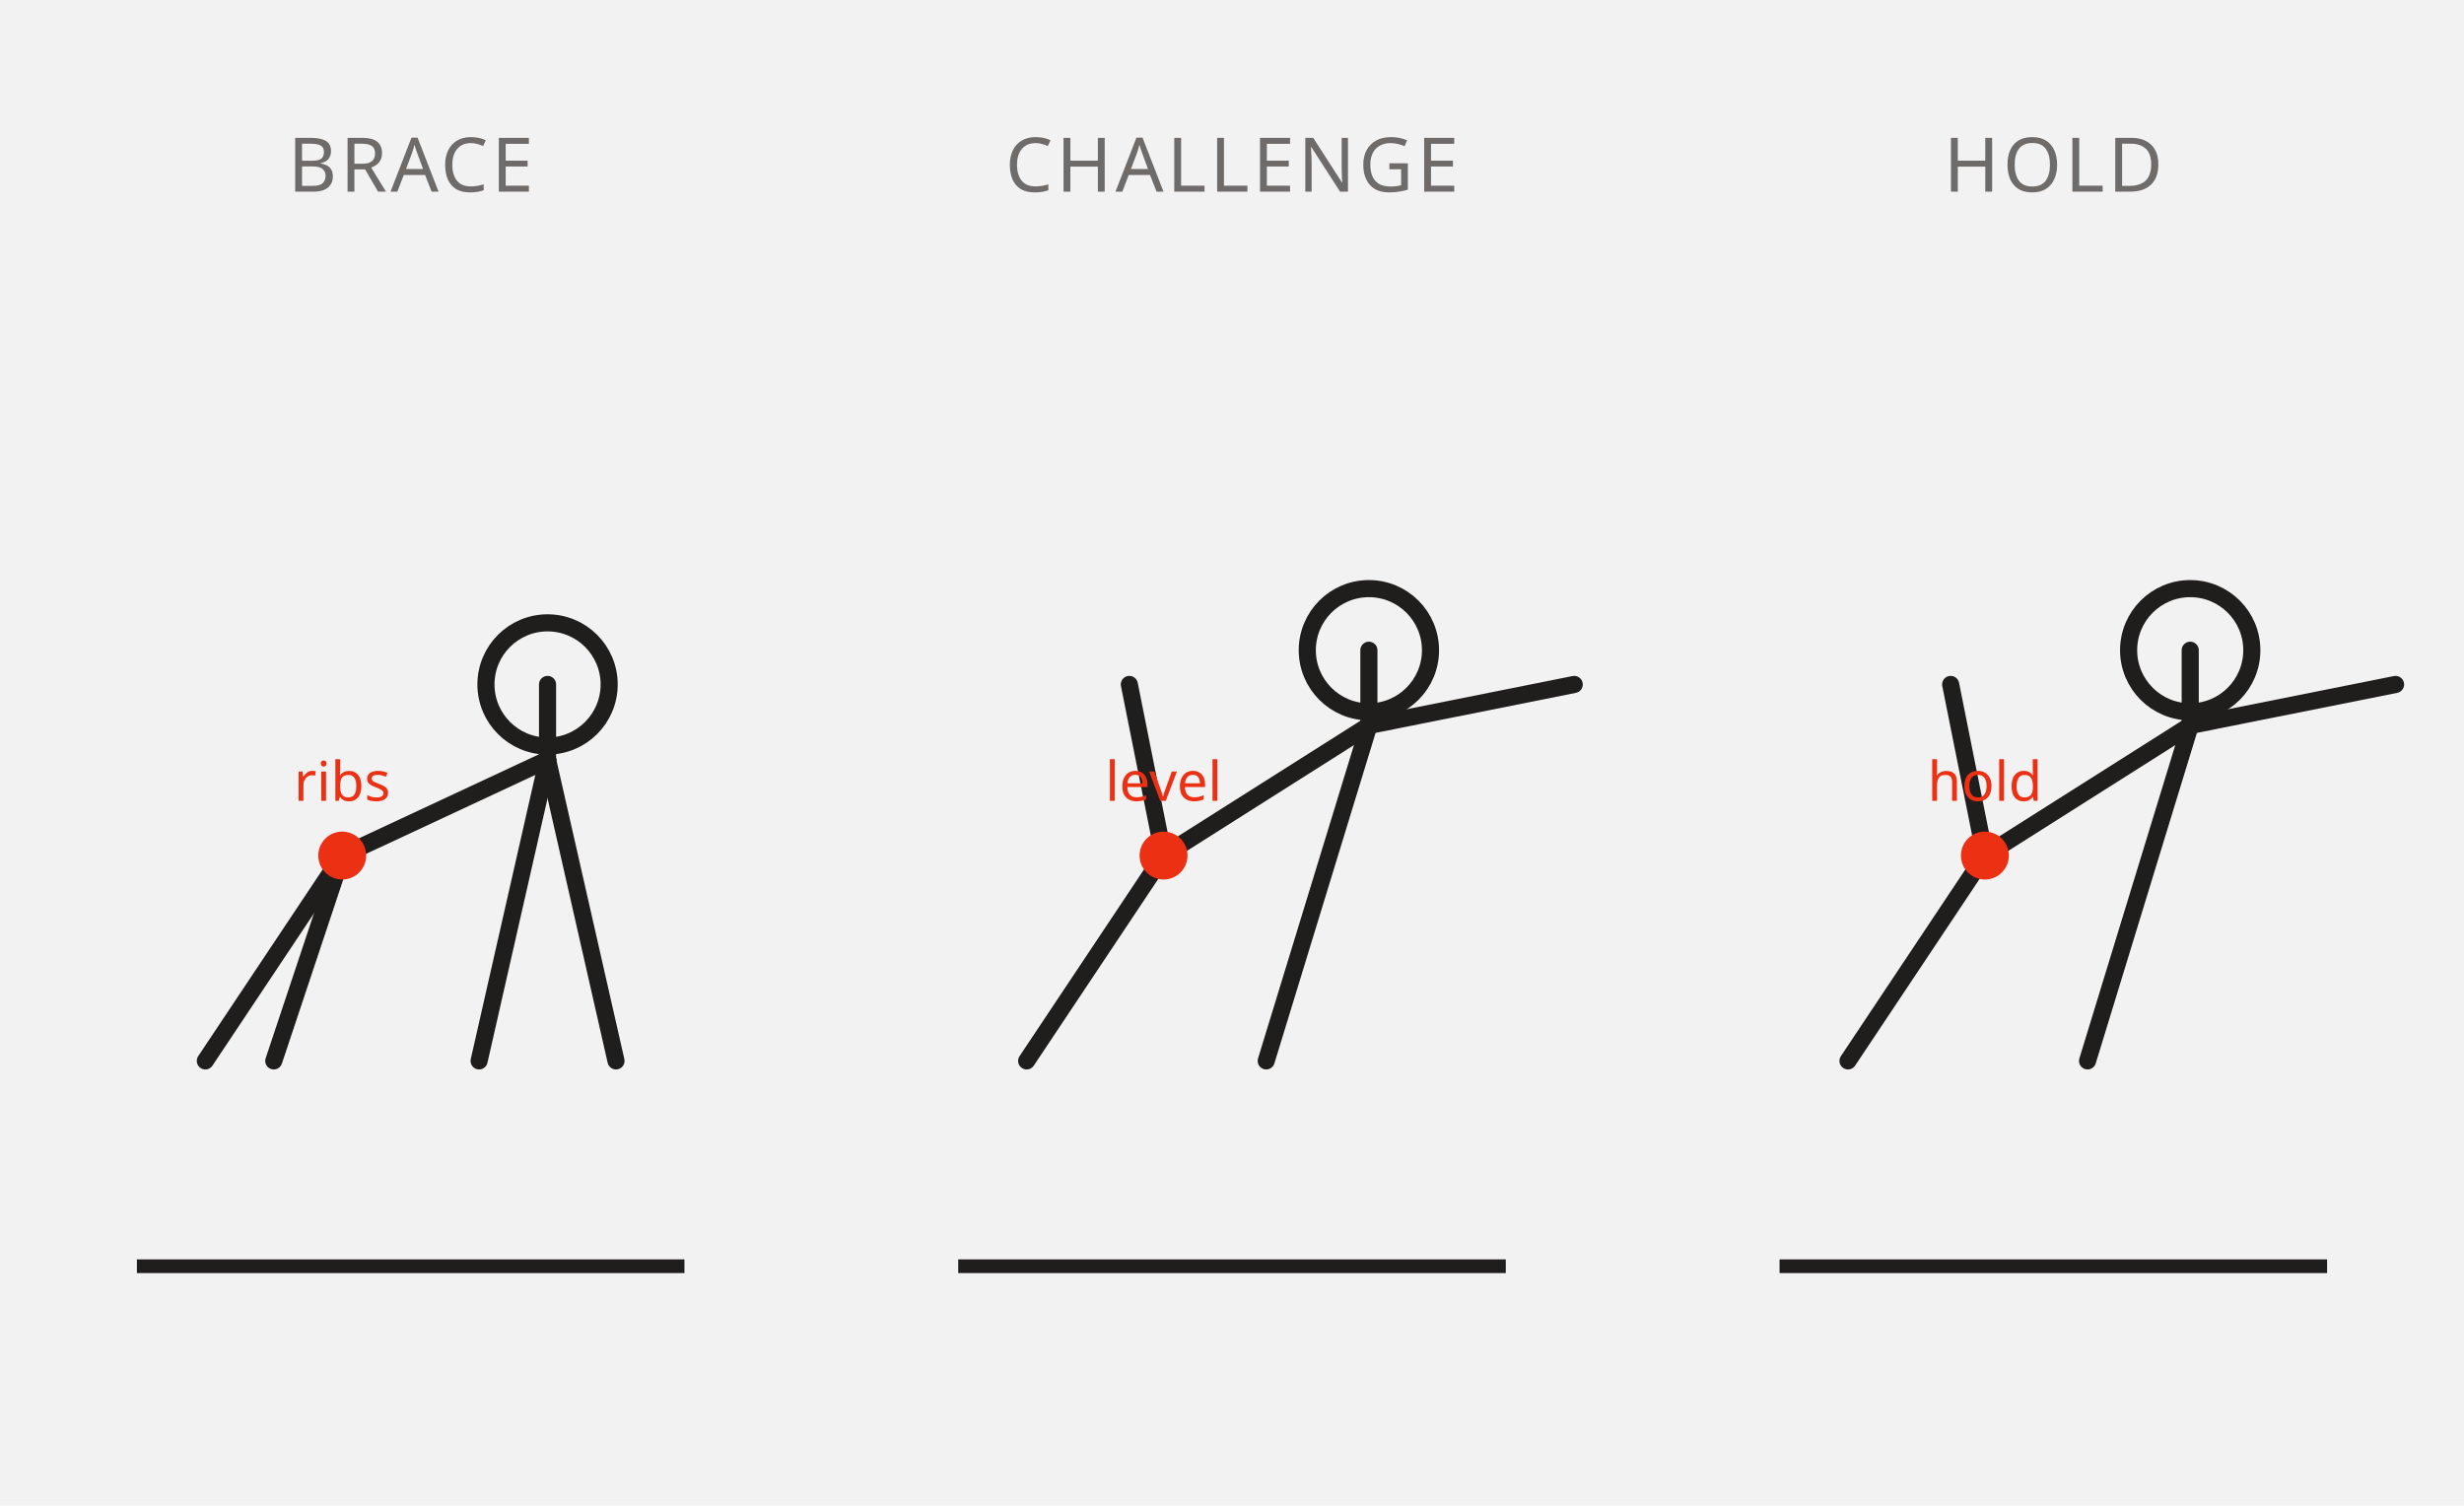
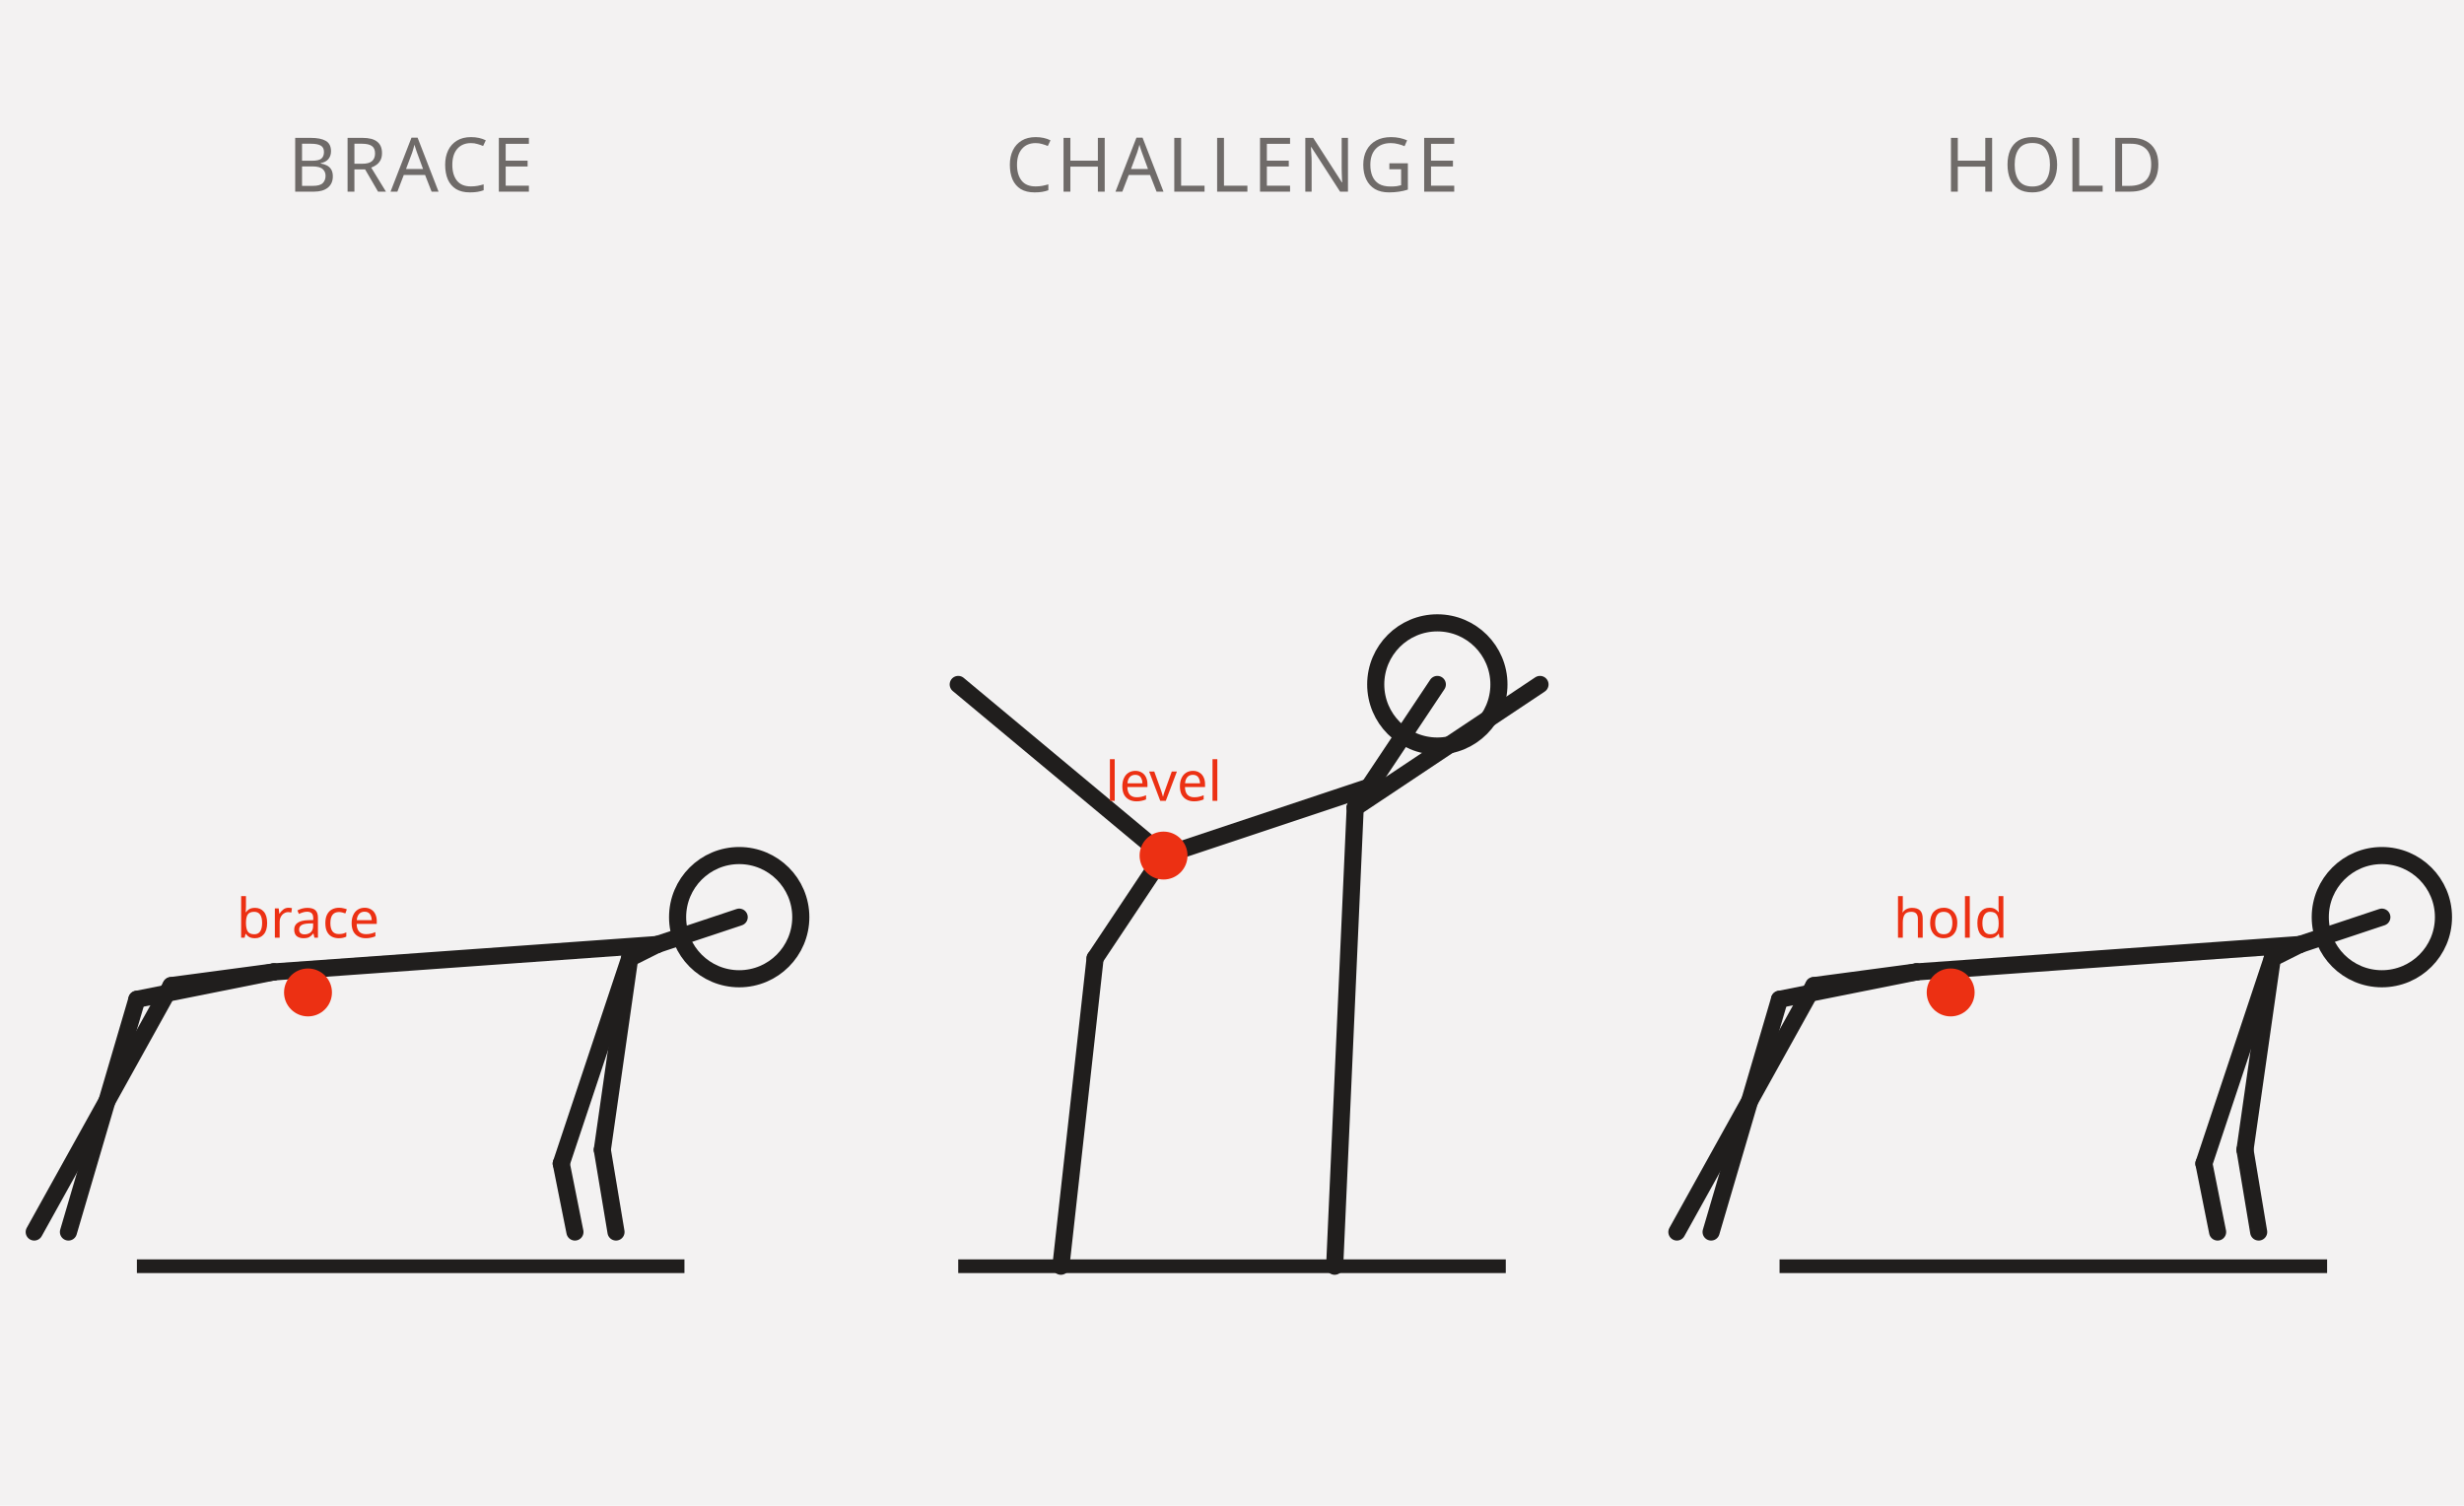
<svg xmlns="http://www.w3.org/2000/svg" viewBox="0 0 360 220" fill="none" role="img" aria-label="Shared core pattern: brace, challenge, hold">
  <rect width="360" height="220" fill="#f3f2f2" />
  <text x="60" y="28" text-anchor="middle" fill="#6f6b69" font-family="Archivo, system-ui, sans-serif" font-size="11" letter-spacing="0.5">BRACE</text>
  <text x="180" y="28" text-anchor="middle" fill="#6f6b69" font-family="Archivo, system-ui, sans-serif" font-size="11" letter-spacing="0.5">CHALLENGE</text>
  <text x="300" y="28" text-anchor="middle" fill="#6f6b69" font-family="Archivo, system-ui, sans-serif" font-size="11" letter-spacing="0.5">HOLD</text>
  <line x1="20" y1="185" x2="100" y2="185" stroke="#201e1d" stroke-width="2" />
  <line x1="140" y1="185" x2="220" y2="185" stroke="#201e1d" stroke-width="2" />
  <line x1="260" y1="185" x2="340" y2="185" stroke="#201e1d" stroke-width="2" />
  <g stroke="#201e1d" stroke-width="2.5" stroke-linecap="round" stroke-linejoin="round" fill="none">
-     <circle cx="80" cy="100" r="9" />
-     <line x1="80" y1="100" x2="80" y2="111" />
-     <line x1="80" y1="111" x2="50" y2="125" />
-     <line x1="80" y1="111" x2="80" y2="111" />
-     <line x1="80" y1="111" x2="80" y2="111" />
-     <line x1="80" y1="111" x2="90" y2="155" />
-     <line x1="80" y1="111" x2="70" y2="155" />
-     <line x1="50" y1="125" x2="30" y2="155" />
-     <line x1="50" y1="125" x2="40" y2="155" />
+     <circle cx="108" cy="134" r="9" />
+     <line x1="108" y1="134" x2="96" y2="138" />
+     <line x1="96" y1="138" x2="40" y2="142" />
+     <line x1="96" y1="138" x2="92" y2="140" />
+     <line x1="92" y1="140" x2="88" y2="168" />
+     <line x1="88" y1="168" x2="90" y2="180" />
+     <line x1="92" y1="140" x2="82" y2="170" />
+     <line x1="82" y1="170" x2="84" y2="180" />
+     <line x1="40" y1="142" x2="25" y2="144" />
+     <line x1="25" y1="144" x2="5" y2="180" />
+     <line x1="40" y1="142" x2="20" y2="146" />
+     <line x1="20" y1="146" x2="10" y2="180" />
  </g>
-   <circle cx="50" cy="125" r="3.5" fill="#ec3013" />
-   <text x="50" y="117" text-anchor="middle" fill="#ec3013" font-family="Archivo, system-ui, sans-serif" font-size="8">ribs</text>
+   <circle cx="45" cy="145" r="3.5" fill="#ec3013" />
+   <text x="45" y="137" text-anchor="middle" fill="#ec3013" font-family="Archivo, system-ui, sans-serif" font-size="8">brace</text>
  <g stroke="#201e1d" stroke-width="2.5" stroke-linecap="round" stroke-linejoin="round" fill="none">
-     <circle cx="200" cy="95" r="9" />
-     <line x1="200" y1="95" x2="200" y2="106" />
-     <line x1="200" y1="106" x2="170" y2="125" />
-     <line x1="200" y1="106" x2="200" y2="106" />
-     <line x1="200" y1="106" x2="200" y2="106" />
-     <line x1="200" y1="106" x2="230" y2="100" />
-     <line x1="200" y1="106" x2="185" y2="155" />
-     <line x1="170" y1="125" x2="150" y2="155" />
-     <line x1="170" y1="125" x2="165" y2="100" />
+     <circle cx="210" cy="100" r="9" />
+     <line x1="210" y1="100" x2="200" y2="115" />
+     <line x1="200" y1="115" x2="170" y2="125" />
+     <line x1="200" y1="115" x2="198" y2="118" />
+     <line x1="198" y1="118" x2="225" y2="100" />
+     <line x1="198" y1="118" x2="195" y2="185" />
+     <line x1="170" y1="125" x2="160" y2="140" />
+     <line x1="160" y1="140" x2="155" y2="185" />
+     <line x1="170" y1="125" x2="140" y2="100" />
  </g>
  <circle cx="170" cy="125" r="3.5" fill="#ec3013" />
  <text x="170" y="117" text-anchor="middle" fill="#ec3013" font-family="Archivo, system-ui, sans-serif" font-size="8">level</text>
  <g stroke="#201e1d" stroke-width="2.5" stroke-linecap="round" stroke-linejoin="round" fill="none">
-     <circle cx="320" cy="95" r="9" />
-     <line x1="320" y1="95" x2="320" y2="106" />
-     <line x1="320" y1="106" x2="290" y2="125" />
-     <line x1="320" y1="106" x2="320" y2="106" />
-     <line x1="320" y1="106" x2="320" y2="106" />
-     <line x1="320" y1="106" x2="350" y2="100" />
-     <line x1="320" y1="106" x2="305" y2="155" />
-     <line x1="290" y1="125" x2="270" y2="155" />
-     <line x1="290" y1="125" x2="285" y2="100" />
+     <circle cx="348" cy="134" r="9" />
+     <line x1="348" y1="134" x2="336" y2="138" />
+     <line x1="336" y1="138" x2="280" y2="142" />
+     <line x1="336" y1="138" x2="332" y2="140" />
+     <line x1="332" y1="140" x2="328" y2="168" />
+     <line x1="328" y1="168" x2="330" y2="180" />
+     <line x1="332" y1="140" x2="322" y2="170" />
+     <line x1="322" y1="170" x2="324" y2="180" />
+     <line x1="280" y1="142" x2="265" y2="144" />
+     <line x1="265" y1="144" x2="245" y2="180" />
+     <line x1="280" y1="142" x2="260" y2="146" />
+     <line x1="260" y1="146" x2="250" y2="180" />
  </g>
-   <circle cx="290" cy="125" r="3.5" fill="#ec3013" />
-   <text x="290" y="117" text-anchor="middle" fill="#ec3013" font-family="Archivo, system-ui, sans-serif" font-size="8">hold</text>
+   <circle cx="285" cy="145" r="3.5" fill="#ec3013" />
+   <text x="285" y="137" text-anchor="middle" fill="#ec3013" font-family="Archivo, system-ui, sans-serif" font-size="8">hold</text>
</svg>
